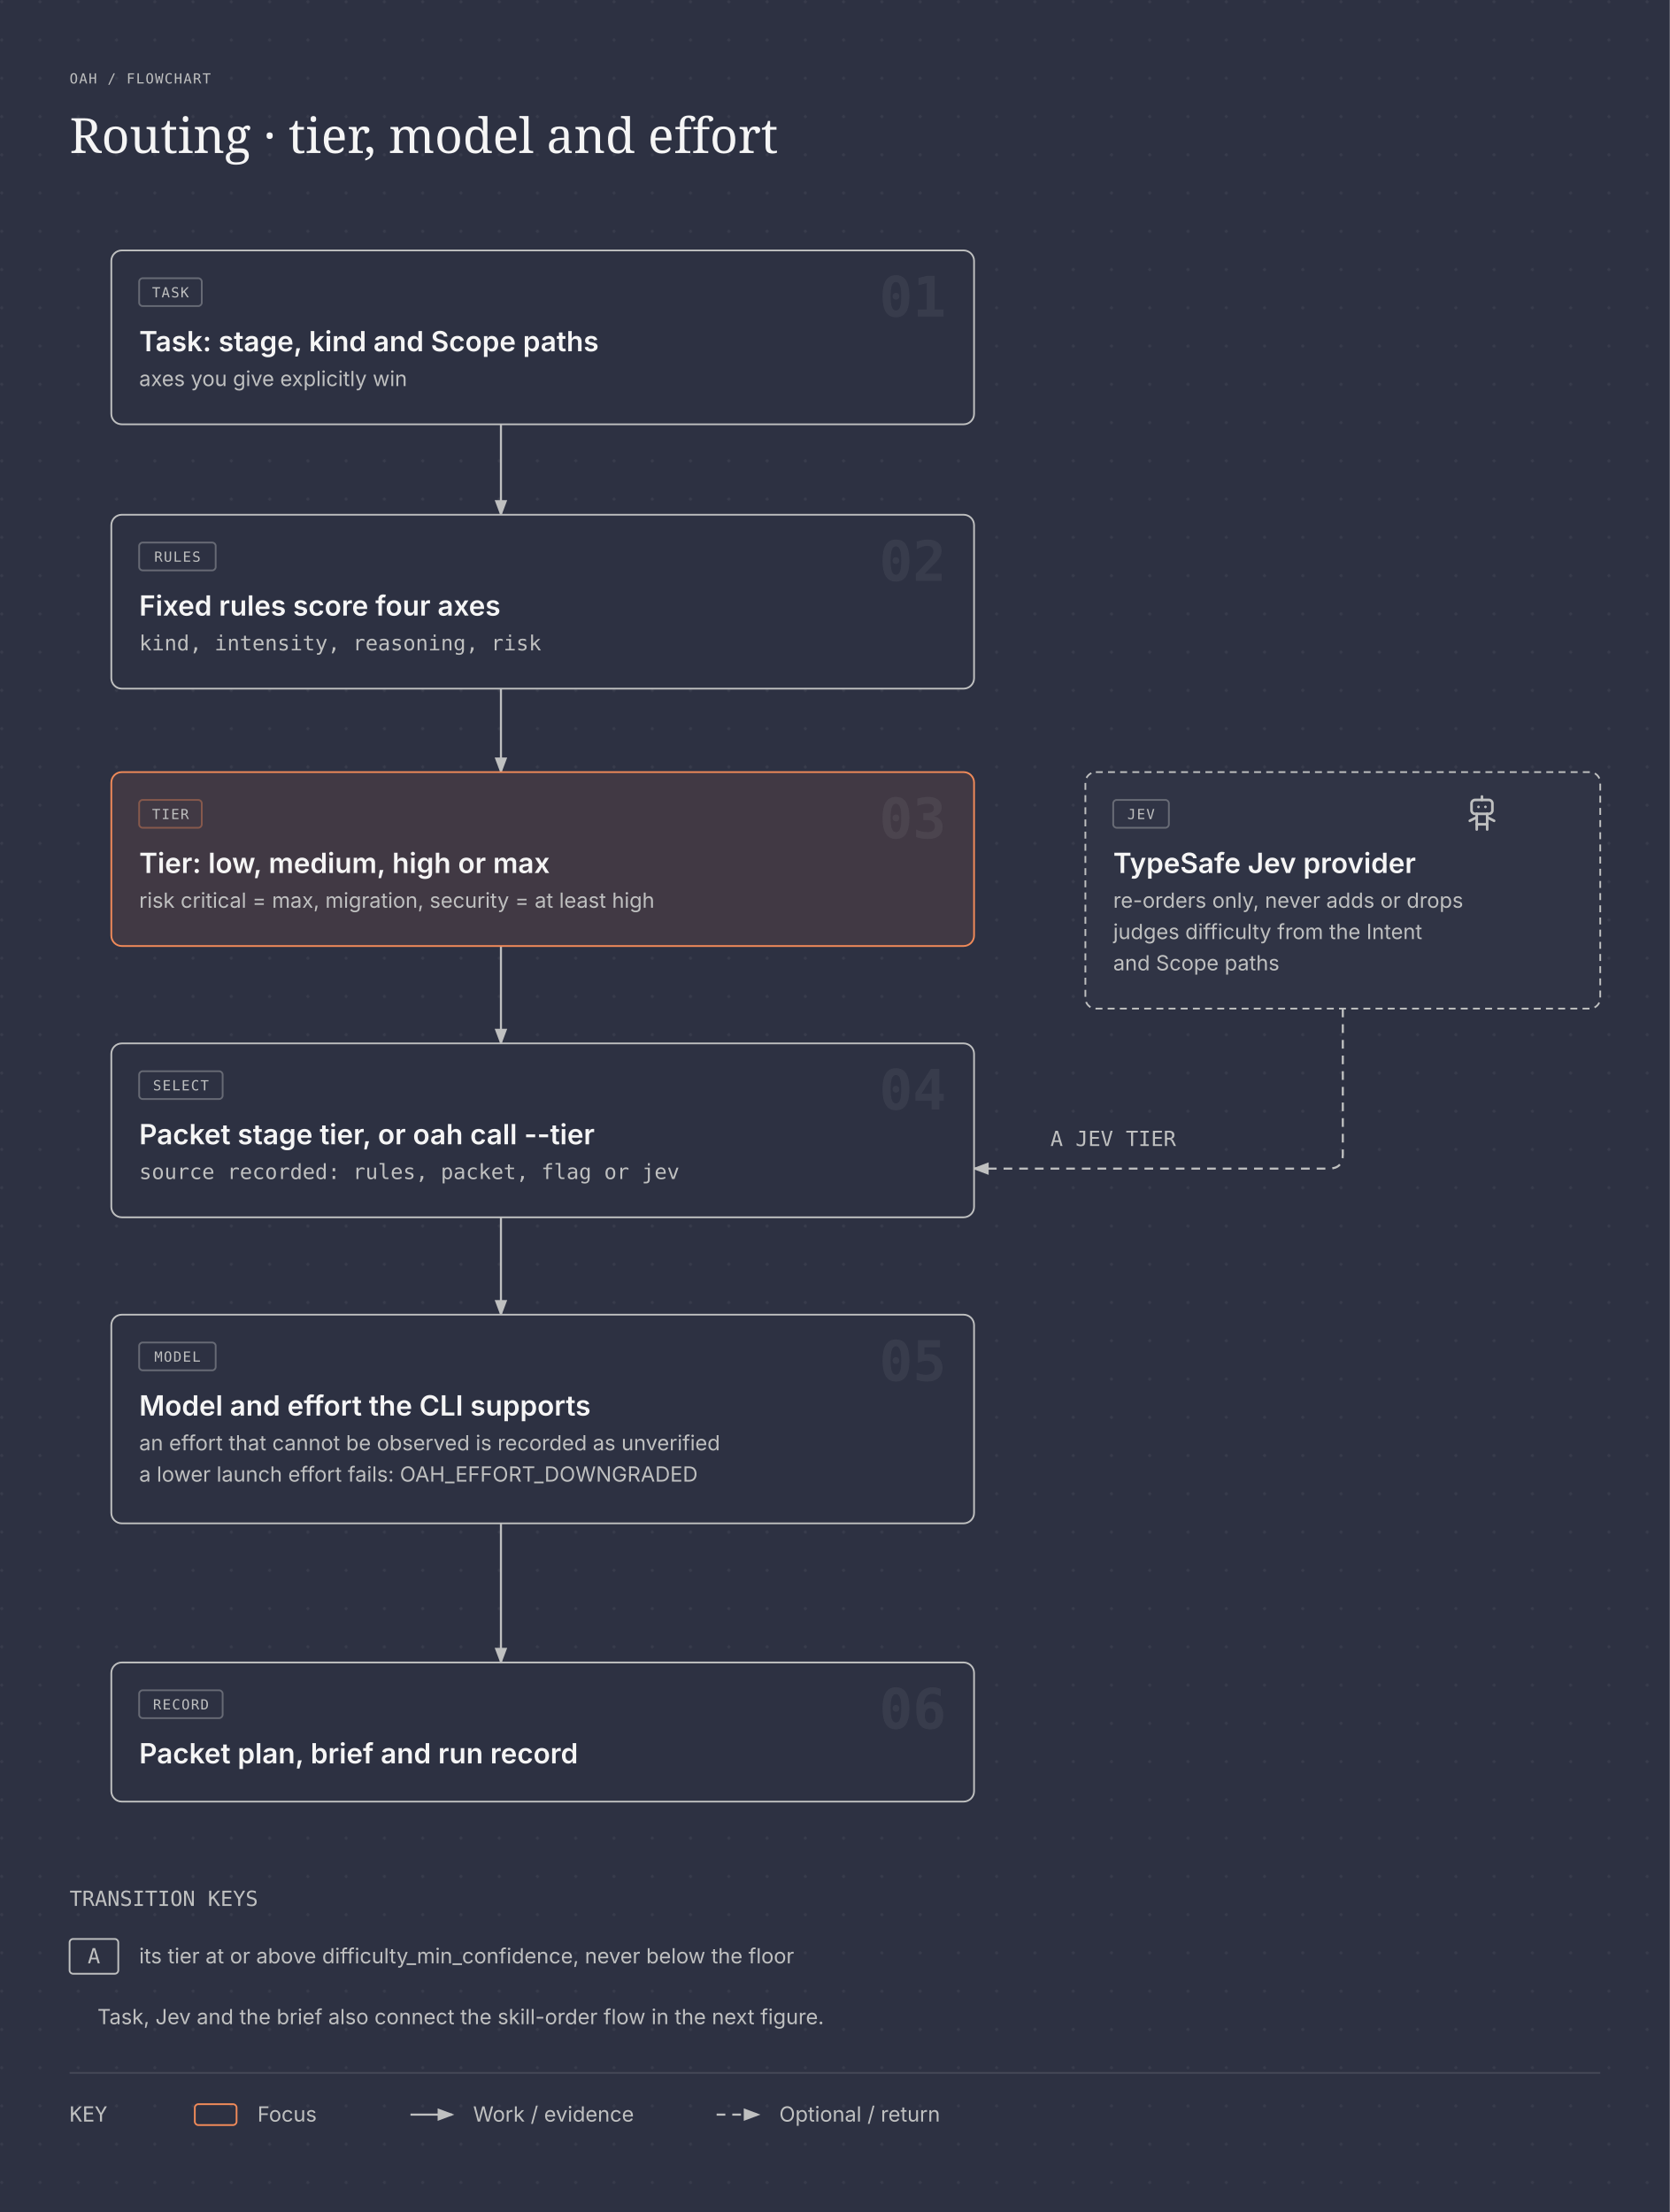
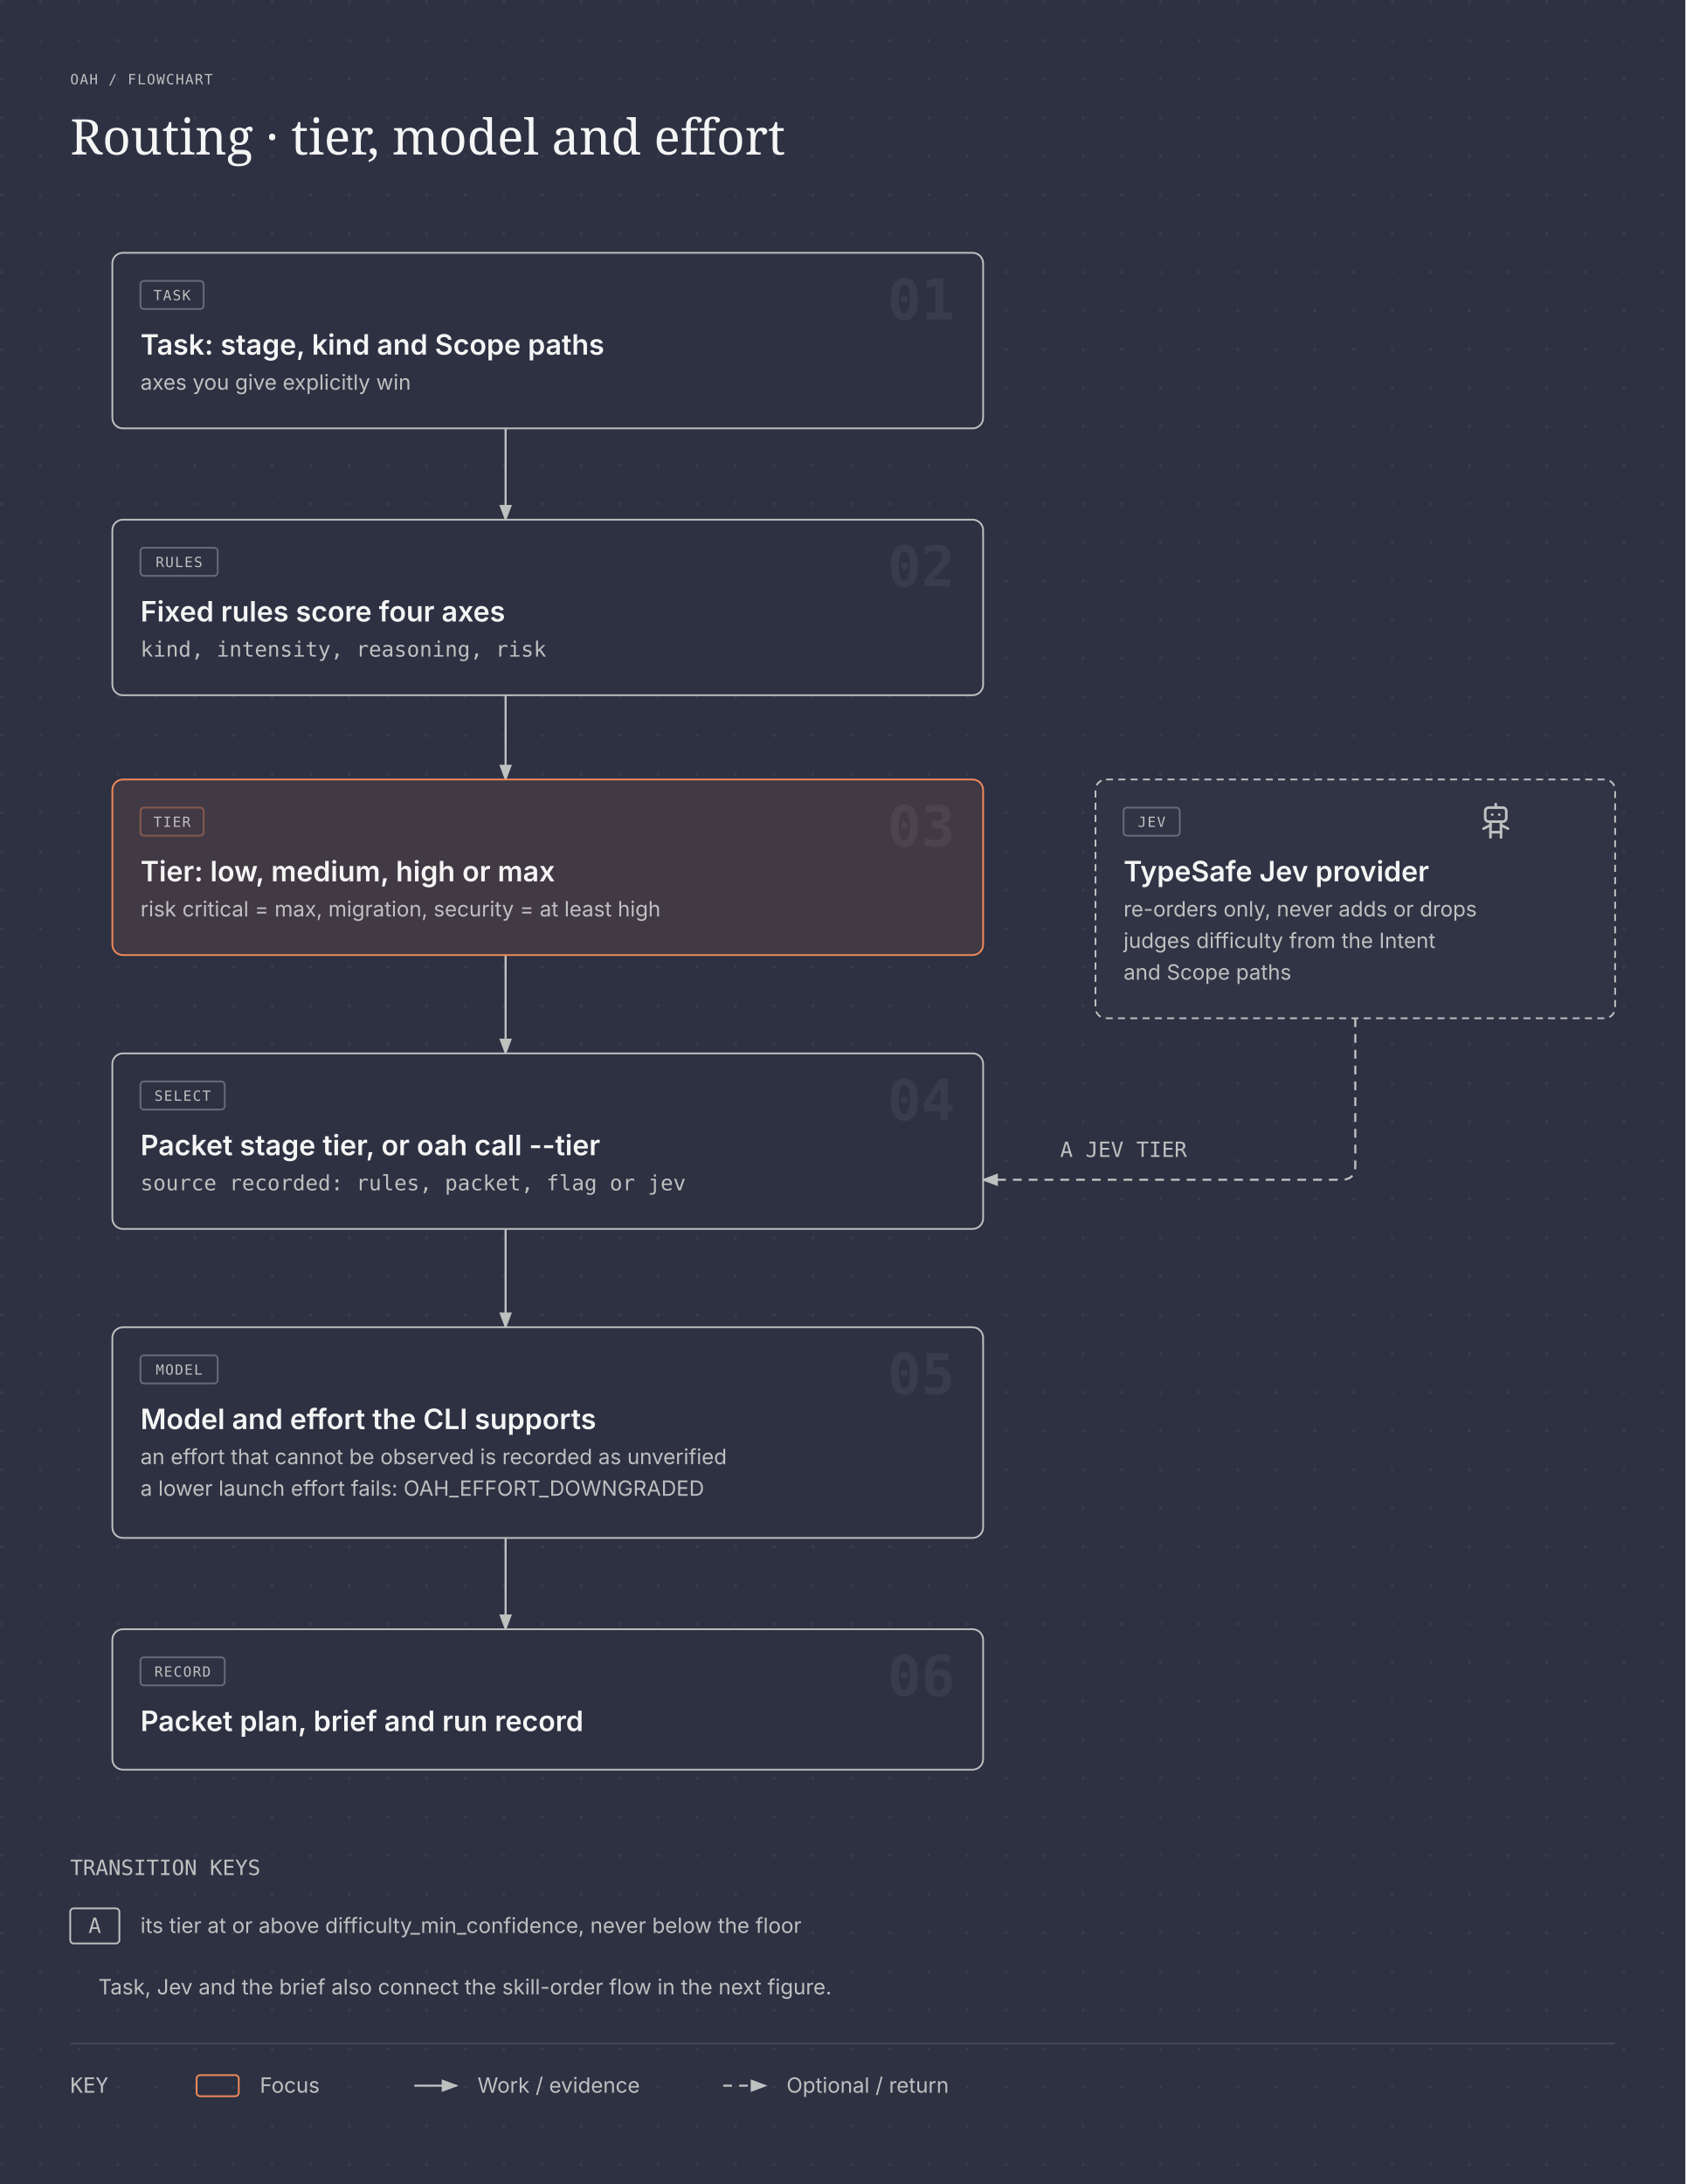
- <svg xmlns="http://www.w3.org/2000/svg" viewBox="0 0 960 1272" role="img" aria-labelledby="concepts-routing-rules-dark-title concepts-routing-rules-dark-desc" data-diagram-type="Flowchart" data-size="fit" id="concepts-routing-rules-dark-root">
+ <svg xmlns="http://www.w3.org/2000/svg" viewBox="0 0 960 1244" role="img" aria-labelledby="concepts-routing-rules-dark-title concepts-routing-rules-dark-desc" data-diagram-type="Flowchart" data-size="fit" id="concepts-routing-rules-dark-root">
  <defs>
    <style>#concepts-routing-rules-dark-root { font-family: "Geist", system-ui, -apple-system, "Segoe UI", sans-serif; color: #f5f5f5; }
      #concepts-routing-rules-dark-root .diagram-container { width: 100%; overflow-x: auto; }
      #concepts-routing-rules-dark-root text { font-family: "Geist", system-ui, -apple-system, "Segoe UI", sans-serif; fill: #f5f5f5; }
      #concepts-routing-rules-dark-root .title { font-family: "Instrument Serif", Georgia, serif; font-size: 28px; font-weight: 400; }
      #concepts-routing-rules-dark-root .node { font-size: 16px; font-weight: 600; }
      #concepts-routing-rules-dark-root .sub { font-family: "Geist", system-ui, -apple-system, "Segoe UI", sans-serif; font-size: 12px; font-weight: 400; fill: #bfc0c0; }
      #concepts-routing-rules-dark-root .technical { font-family: "Geist Mono", ui-monospace, "SFMono-Regular", Consolas, monospace; }
      #concepts-routing-rules-dark-root .label { font-size: 12px; font-family: "Geist Mono", ui-monospace, "SFMono-Regular", Consolas, monospace; font-weight: 400; fill: #bfc0c0; }
      #concepts-routing-rules-dark-root .prose { font-size: 12px; font-weight: 400; fill: #bfc0c0; }
      #concepts-routing-rules-dark-root .zone-label { font-size: 12px; font-family: "Geist Mono", ui-monospace, "SFMono-Regular", Consolas, monospace; font-weight: 500; fill: #bfc0c0; }
      #concepts-routing-rules-dark-root .arrow-label { font-size: 12px; font-family: "Geist Mono", ui-monospace, "SFMono-Regular", Consolas, monospace; font-weight: 400; fill: #bfc0c0; }
      #concepts-routing-rules-dark-root .tag { font-family: "Geist Mono", ui-monospace, "SFMono-Regular", Consolas, monospace; font-size: 8px; font-weight: 500; letter-spacing: .08em; fill: #bfc0c0; }
      #concepts-routing-rules-dark-root .ghost { font-family: "Geist Mono", ui-monospace, "SFMono-Regular", Consolas, monospace; font-size: 32px; font-weight: 600; fill: #f5f5f5; opacity: .06; }
      @media print {
#concepts-routing-rules-dark-root .diagram-container { overflow-x: visible; }
}</style>
    <pattern id="concepts-routing-rules-dark-dots" width="22" height="22" patternUnits="userSpaceOnUse">
      <circle cx="1" cy="1" r="0.9" fill="#f5f5f5" fill-opacity=".10" />
    </pattern>
    <marker id="concepts-routing-rules-dark-arrow" markerWidth="8" markerHeight="6" refX="7" refY="3" orient="auto">
      <polygon points="0 0, 8 3, 0 6" fill="#bfc0c0" />
    </marker>
    <marker id="concepts-routing-rules-dark-arrow-accent" markerWidth="8" markerHeight="6" refX="7" refY="3" orient="auto">
      <polygon points="0 0, 8 3, 0 6" fill="#f08a59" />
    </marker>
    <marker id="concepts-routing-rules-dark-arrow-link" markerWidth="8" markerHeight="6" refX="7" refY="3" orient="auto">
      <polygon points="0 0, 8 3, 0 6" fill="#739fdf" />
    </marker>
  </defs>
-   <rect width="960" height="1272" fill="#2d3142" />
-   <rect width="960" height="1272" fill="url(#concepts-routing-rules-dark-dots)" opacity=".55" />
+   <rect width="960" height="1244" fill="#2d3142" />
+   <rect width="960" height="1244" fill="url(#concepts-routing-rules-dark-dots)" opacity=".55" />
  <text x="40" y="48" class="tag" text-anchor="start">OAH / FLOWCHART</text>
  <text x="40" y="88" class="title" text-anchor="start">Routing · tier, model and effort</text>
  <path d="M 288,244 L 288,296" data-edge-id="e1" data-from="task" data-to="score" data-label="" fill="none" stroke="#bfc0c0" stroke-width="1.2" marker-end="url(#concepts-routing-rules-dark-arrow)" />
  <path d="M 288,396 L 288,444" data-edge-id="e2" data-from="score" data-to="tier" data-label="" fill="none" stroke="#bfc0c0" stroke-width="1.2" marker-end="url(#concepts-routing-rules-dark-arrow)" />
  <path d="M 288,544 L 288,600" data-edge-id="e3" data-from="tier" data-to="pick" data-label="" fill="none" stroke="#bfc0c0" stroke-width="1.2" marker-end="url(#concepts-routing-rules-dark-arrow)" />
  <path d="M 288,700 L 288,756" data-edge-id="e4" data-from="pick" data-to="model" data-label="" fill="none" stroke="#bfc0c0" stroke-width="1.2" marker-end="url(#concepts-routing-rules-dark-arrow)" />
-   <path d="M 288,876 L 288,956" data-edge-id="e5" data-from="model" data-to="brief" data-label="" fill="none" stroke="#bfc0c0" stroke-width="1.2" marker-end="url(#concepts-routing-rules-dark-arrow)" />
+   <path d="M 288,876 L 288,928" data-edge-id="e5" data-from="model" data-to="brief" data-label="" fill="none" stroke="#bfc0c0" stroke-width="1.2" marker-end="url(#concepts-routing-rules-dark-arrow)" />
  <path d="M 772,580 L 772,664 Q 772,672 764,672 L 560,672" data-edge-id="e15" data-from="jev" data-to="pick" data-label="its tier at or above difficulty_min_confidence, never below the floor" fill="none" stroke="#bfc0c0" stroke-width="1.2" stroke-dasharray="5,4" marker-end="url(#concepts-routing-rules-dark-arrow)" />
  <rect x="588" y="644" width="104" height="20" rx="2" fill="#2d3142" />
  <text x="640" y="659" class="arrow-label" text-anchor="middle">A JEV TIER</text>
  <g data-node-id="task" data-source-label="Task: stage, kind and Scope paths axes you give explicitly win">
    <rect x="64" y="144" width="496" height="100" rx="6" fill="#2d3142" />
    <rect x="64" y="144" width="496" height="100" rx="6" fill="#2d3142" stroke="#bfc0c0" stroke-width="1" />
    <g aria-hidden="true">
      <rect x="80" y="160" width="36" height="16" rx="2" fill="none" stroke="#bfc0c0" stroke-width="1" stroke-opacity=".4" />
      <text x="98" y="171" class="tag" text-anchor="middle">TASK</text>
      <text x="544" y="182" class="ghost" text-anchor="end">01</text>
    </g>
    <text x="80" y="202" class="node" text-anchor="start">Task: stage, kind and Scope paths</text>
    <text x="80" y="222" class="sub" text-anchor="start">axes you give explicitly win</text>
  </g>
  <g data-node-id="score" data-source-label="Fixed rules score four axes kind, intensity, reasoning, risk">
    <rect x="64" y="296" width="496" height="100" rx="6" fill="#2d3142" />
    <rect x="64" y="296" width="496" height="100" rx="6" fill="#2d3142" stroke="#bfc0c0" stroke-width="1" />
    <g aria-hidden="true">
      <rect x="80" y="312" width="44" height="16" rx="2" fill="none" stroke="#bfc0c0" stroke-width="1" stroke-opacity=".4" />
      <text x="102" y="323" class="tag" text-anchor="middle">RULES</text>
      <text x="544" y="334" class="ghost" text-anchor="end">02</text>
    </g>
    <text x="80" y="354" class="node" text-anchor="start">Fixed rules score four axes</text>
    <text x="80" y="374" class="sub technical" text-anchor="start">kind, intensity, reasoning, risk</text>
  </g>
  <g data-node-id="tier" data-source-label="Tier: low, medium, high or max risk critical = max, migration, security = at least high">
    <rect x="64" y="444" width="496" height="100" rx="6" fill="#2d3142" />
    <rect x="64" y="444" width="496" height="100" rx="6" fill="#f08a59" stroke="#f08a59" stroke-width="1" fill-opacity=".10" />
    <g aria-hidden="true">
      <rect x="80" y="460" width="36" height="16" rx="2" fill="none" stroke="#f08a59" stroke-width="1" stroke-opacity=".4" />
      <text x="98" y="471" class="tag" text-anchor="middle">TIER</text>
      <text x="544" y="482" class="ghost" text-anchor="end">03</text>
    </g>
    <text x="80" y="502" class="node" text-anchor="start">Tier: low, medium, high or max</text>
    <text x="80" y="522" class="sub" text-anchor="start">risk critical = max, migration, security = at least high</text>
  </g>
  <g data-node-id="pick" data-source-label="Packet stage tier, or oah call --tier source recorded: rules, packet, flag or jev">
    <rect x="64" y="600" width="496" height="100" rx="6" fill="#2d3142" />
    <rect x="64" y="600" width="496" height="100" rx="6" fill="#2d3142" stroke="#bfc0c0" stroke-width="1" />
    <g aria-hidden="true">
      <rect x="80" y="616" width="48" height="16" rx="2" fill="none" stroke="#bfc0c0" stroke-width="1" stroke-opacity=".4" />
      <text x="104" y="627" class="tag" text-anchor="middle">SELECT</text>
      <text x="544" y="638" class="ghost" text-anchor="end">04</text>
    </g>
    <text x="80" y="658" class="node" text-anchor="start">Packet stage tier, or oah call --tier</text>
    <text x="80" y="678" class="sub technical" text-anchor="start">source recorded: rules, packet, flag or jev</text>
  </g>
  <g data-node-id="model" data-source-label="Model and effort the CLI supports an effort that cannot be observed is recorded as unverified a lower launch effort fails: OAH_EFFORT_DOWNGRADED">
    <rect x="64" y="756" width="496" height="120" rx="6" fill="#2d3142" />
    <rect x="64" y="756" width="496" height="120" rx="6" fill="#2d3142" stroke="#bfc0c0" stroke-width="1" />
    <g aria-hidden="true">
      <rect x="80" y="772" width="44" height="16" rx="2" fill="none" stroke="#bfc0c0" stroke-width="1" stroke-opacity=".4" />
      <text x="102" y="783" class="tag" text-anchor="middle">MODEL</text>
      <text x="544" y="794" class="ghost" text-anchor="end">05</text>
    </g>
    <text x="80" text-anchor="start" y="814" class="node">Model and effort the CLI supports</text>
    <text x="80" text-anchor="start" y="834" class="sub">an effort that cannot be observed is recorded as unverified</text>
    <text x="80" text-anchor="start" y="852" class="sub">a lower launch effort fails: OAH_EFFORT_DOWNGRADED</text>
  </g>
  <g data-node-id="brief" data-source-label="Packet plan, brief and run record">
-     <rect x="64" y="956" width="496" height="80" rx="6" fill="#2d3142" />
-     <rect x="64" y="956" width="496" height="80" rx="6" fill="#2d3142" stroke="#bfc0c0" stroke-width="1" />
+     <rect x="64" y="928" width="496" height="80" rx="6" fill="#2d3142" />
+     <rect x="64" y="928" width="496" height="80" rx="6" fill="#2d3142" stroke="#bfc0c0" stroke-width="1" />
    <g aria-hidden="true">
-       <rect x="80" y="972" width="48" height="16" rx="2" fill="none" stroke="#bfc0c0" stroke-width="1" stroke-opacity=".4" />
-       <text x="104" y="983" class="tag" text-anchor="middle">RECORD</text>
-       <text x="544" y="994" class="ghost" text-anchor="end">06</text>
+       <rect x="80" y="944" width="48" height="16" rx="2" fill="none" stroke="#bfc0c0" stroke-width="1" stroke-opacity=".4" />
+       <text x="104" y="955" class="tag" text-anchor="middle">RECORD</text>
+       <text x="544" y="966" class="ghost" text-anchor="end">06</text>
    </g>
-     <text x="80" y="1014" class="node" text-anchor="start">Packet plan, brief and run record</text>
+     <text x="80" y="986" class="node" text-anchor="start">Packet plan, brief and run record</text>
  </g>
  <g data-node-id="jev" data-source-label="TypeSafe Jev provider re-orders only, never adds or drops judges difficulty from the Intent and Scope paths">
    <rect x="624" y="444" width="296" height="136" rx="6" fill="#2d3142" />
    <rect x="624" y="444" width="296" height="136" rx="6" fill="#f5f5f5" stroke="#bfc0c0" stroke-width="1" fill-opacity=".02" stroke-dasharray="4,3" />
    <g aria-hidden="true">
      <rect x="640" y="460" width="32" height="16" rx="2" fill="none" stroke="#bfc0c0" stroke-width="1" stroke-opacity=".4" />
      <text x="656" y="471" class="tag" text-anchor="middle">JEV</text>
      <g transform="translate(840,456)" color="#bfc0c0">
        <g fill="none" stroke="currentColor" stroke-width="1.5" stroke-linecap="round" stroke-linejoin="round">
          <path d="M6 6a2 2 0 0 1 2 -2h8a2 2 0 0 1 2 2v4a2 2 0 0 1 -2 2h-8a2 2 0 0 1 -2 -2l0 -4" />
          <path d="M12 2v2" />
          <path d="M9 12v9" />
          <path d="M15 12v9" />
          <path d="M5 16l4 -2" />
          <path d="M15 14l4 2" />
          <path d="M9 18h6" />
          <path d="M10 8v.01" />
          <path d="M14 8v.01" />
        </g>
      </g>
    </g>
    <text x="640" text-anchor="start" y="502" class="node">TypeSafe Jev provider</text>
    <text x="640" text-anchor="start" y="522" class="sub">re-orders only, never adds or drops</text>
    <text x="640" text-anchor="start" y="540" class="sub">judges difficulty from the Intent</text>
    <text x="640" text-anchor="start" y="558" class="sub">and Scope paths</text>
  </g>
-   <text x="40" y="1096" class="zone-label" text-anchor="start">TRANSITION KEYS</text>
-   <rect x="40" y="1115" width="28" height="20" rx="2" fill="#2d3142" stroke="#bfc0c0" stroke-width="1" />
-   <text x="54" y="1129" class="label" text-anchor="middle">A</text>
-   <text x="80" y="1129" class="prose" text-anchor="start">its tier at or above difficulty_min_confidence, never below the floor</text>
-   <text x="56" y="1164" class="prose" text-anchor="start">Task, Jev and the brief also connect the skill-order flow in the next figure.</text>
-   <line x1="40" y1="1192" x2="920" y2="1192" stroke="#f5f5f5" stroke-opacity=".12" />
-   <text x="40" y="1220" class="zone-label" text-anchor="start">KEY</text>
-   <rect x="112" y="1210" width="24" height="12" rx="2" fill="none" stroke="#f08a59" stroke-width="1" />
-   <text x="148" y="1220" class="prose" text-anchor="start">Focus</text>
-   <path d="M 236,1216 h 24" fill="none" stroke="#bfc0c0" stroke-width="1.2" marker-end="url(#concepts-routing-rules-dark-arrow)" />
-   <text x="272" y="1220" class="prose" text-anchor="start">Work / evidence</text>
-   <path d="M 412,1216 h 24" fill="none" stroke="#bfc0c0" stroke-width="1.2" stroke-dasharray="5,4" marker-end="url(#concepts-routing-rules-dark-arrow)" />
-   <text x="448" y="1220" class="prose" text-anchor="start">Optional / return</text>
+   <text x="40" y="1068" class="zone-label" text-anchor="start">TRANSITION KEYS</text>
+   <rect x="40" y="1087" width="28" height="20" rx="2" fill="#2d3142" stroke="#bfc0c0" stroke-width="1" />
+   <text x="54" y="1101" class="label" text-anchor="middle">A</text>
+   <text x="80" y="1101" class="prose" text-anchor="start">its tier at or above difficulty_min_confidence, never below the floor</text>
+   <text x="56" y="1136" class="prose" text-anchor="start">Task, Jev and the brief also connect the skill-order flow in the next figure.</text>
+   <line x1="40" y1="1164" x2="920" y2="1164" stroke="#f5f5f5" stroke-opacity=".12" />
+   <text x="40" y="1192" class="zone-label" text-anchor="start">KEY</text>
+   <rect x="112" y="1182" width="24" height="12" rx="2" fill="none" stroke="#f08a59" stroke-width="1" />
+   <text x="148" y="1192" class="prose" text-anchor="start">Focus</text>
+   <path d="M 236,1188 h 24" fill="none" stroke="#bfc0c0" stroke-width="1.2" marker-end="url(#concepts-routing-rules-dark-arrow)" />
+   <text x="272" y="1192" class="prose" text-anchor="start">Work / evidence</text>
+   <path d="M 412,1188 h 24" fill="none" stroke="#bfc0c0" stroke-width="1.2" stroke-dasharray="5,4" marker-end="url(#concepts-routing-rules-dark-arrow)" />
+   <text x="448" y="1192" class="prose" text-anchor="start">Optional / return</text>
</svg>
